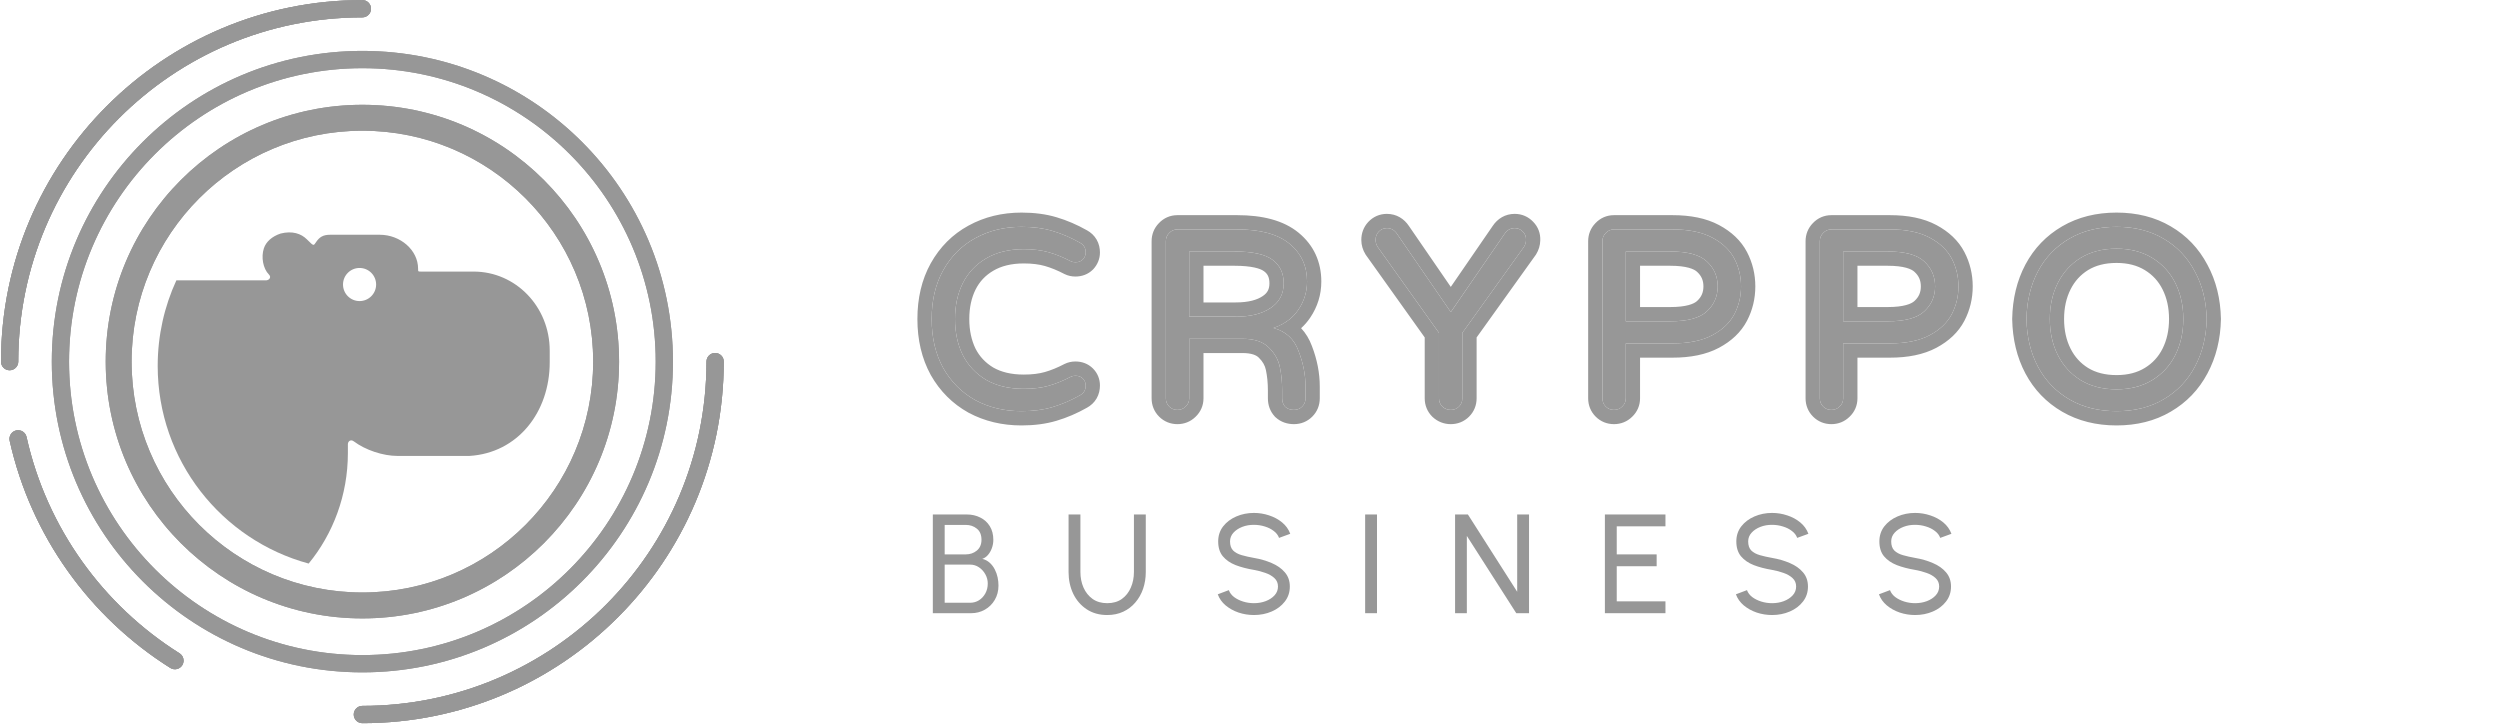
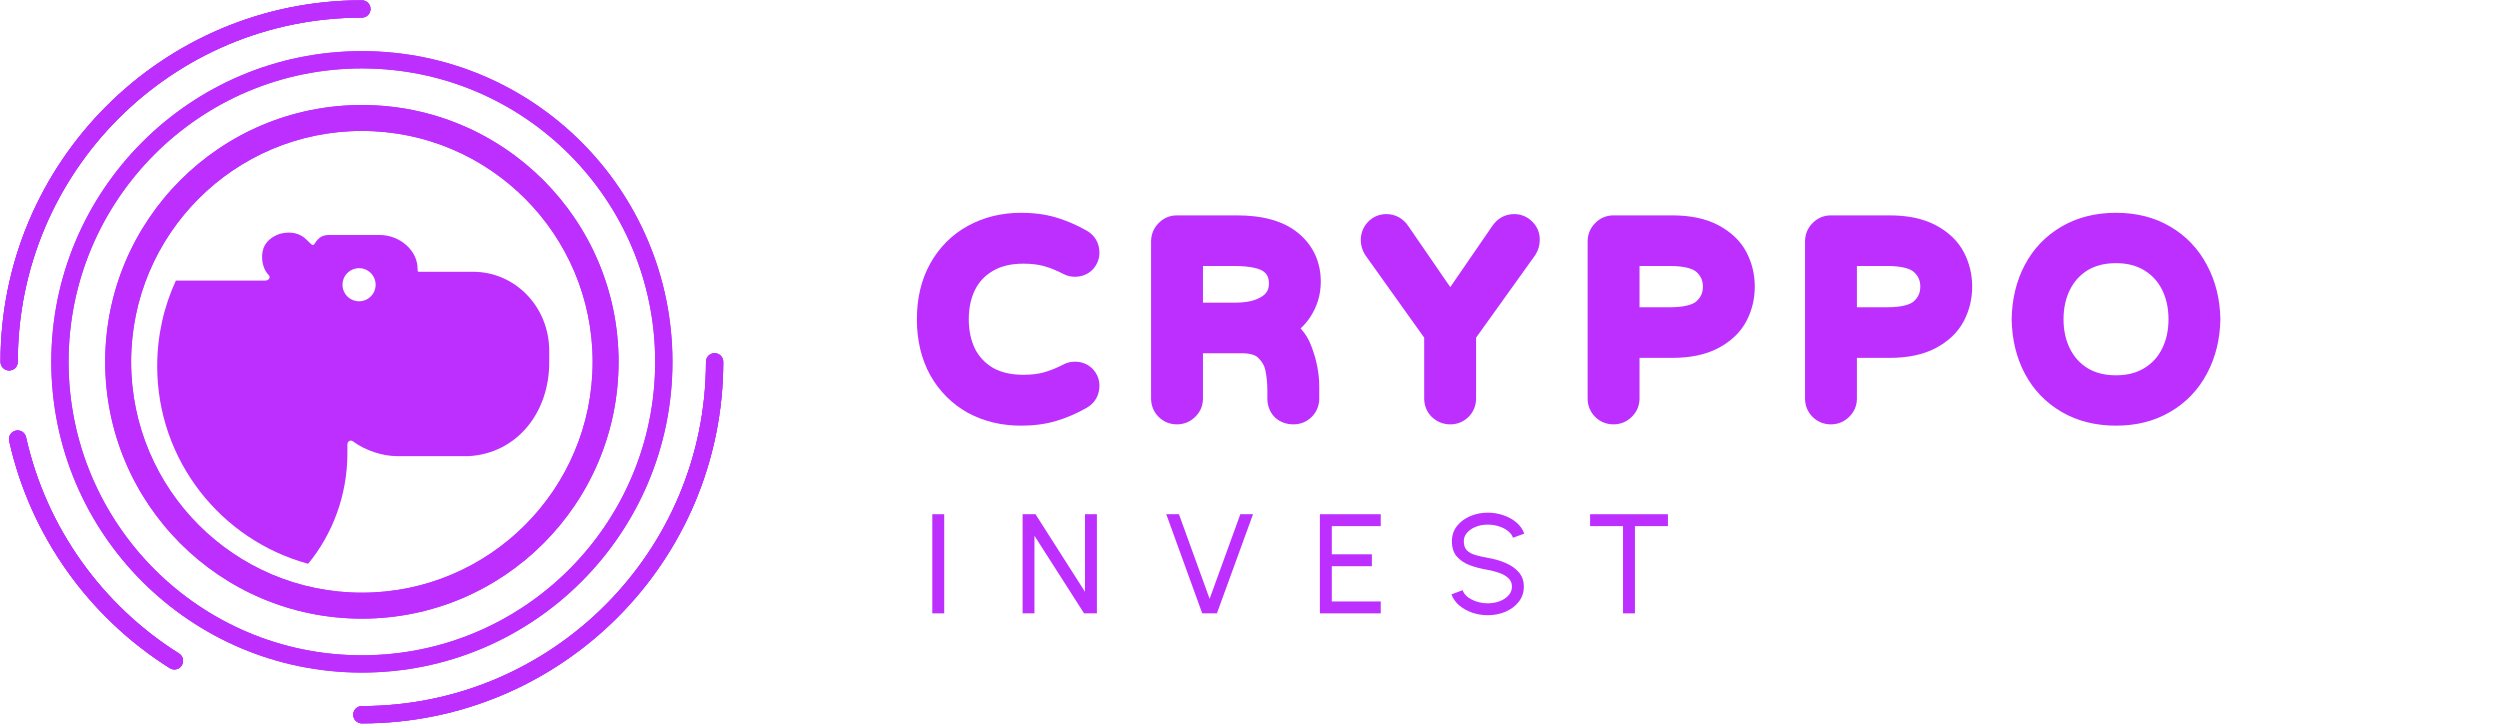
- <svg xmlns="http://www.w3.org/2000/svg" width="2030" height="588" viewBox="0 0 2030 588" fill="none">
-   <path fill-rule="evenodd" clip-rule="evenodd" d="M250.64 457.617C180.003 438.452 128.048 373.858 128.048 297.124C128.048 272.324 133.474 248.793 143.205 227.653H215.972C218.348 227.653 220.723 225.277 218.348 222.9C213.597 218.148 211.9 208.737 214.275 201.609C216.017 196.381 220.723 192.011 227.849 189.635C237.35 187.259 244.476 189.635 249.226 194.387C249.339 194.5 249.45 194.61 249.558 194.719C252.626 197.789 253.804 198.968 254.69 198.779C255.243 198.661 255.681 198.011 256.394 196.955C256.475 196.835 256.559 196.71 256.647 196.58C259.375 192.57 262.269 190.622 267.991 190.622H280.012H308.405C325.032 190.622 339.486 203.053 339.486 218.148V218.149C339.486 219.337 339.486 219.93 339.783 220.227C340.08 220.524 340.674 220.524 341.862 220.524H384.616C418.753 220.524 446.373 249.038 446.373 284.68V294.184C446.373 334.578 420.518 367.844 381.076 370.22H350.649H322.859C310.983 370.22 296.732 365.468 287.23 358.34C284.767 356.491 282.48 358.34 282.48 360.716V367.844C282.48 402.115 270.417 433.49 250.64 457.617ZM305.413 231.032C305.413 238.457 299.393 244.476 291.968 244.476C284.543 244.476 278.524 238.457 278.524 231.032C278.524 223.607 284.543 217.588 291.968 217.588C299.393 217.588 305.413 223.607 305.413 231.032Z" fill="#979797" />
-   <path fill-rule="evenodd" clip-rule="evenodd" d="M294.255 481.099C397.737 481.099 481.642 397.171 481.642 293.62C481.642 190.069 397.737 106.14 294.255 106.14C190.773 106.14 106.868 190.069 106.868 293.62C106.868 397.171 190.773 481.099 294.255 481.099ZM294.255 502.147C409.371 502.147 502.69 408.786 502.69 293.62C502.69 178.453 409.371 85.092 294.255 85.092C179.139 85.092 85.82 178.453 85.82 293.62C85.82 408.786 179.139 502.147 294.255 502.147Z" fill="#979797" />
-   <path fill-rule="evenodd" clip-rule="evenodd" d="M294.25 531.926C425.782 531.926 532.419 425.25 532.419 293.646C532.419 162.041 425.782 55.365 294.25 55.365C162.719 55.365 56.081 162.041 56.081 293.646C56.081 425.25 162.719 531.926 294.25 531.926ZM294.25 545.958C433.537 545.958 546.451 432.994 546.451 293.646C546.451 154.298 433.537 41.333 294.25 41.333C154.964 41.333 42.049 154.298 42.049 293.646C42.049 432.994 154.964 545.958 294.25 545.958Z" fill="#979797" />
-   <path fill-rule="evenodd" clip-rule="evenodd" d="M294.25 14.101C139.938 14.101 14.838 139.252 14.838 293.64C14.838 297.515 11.697 300.656 7.822 300.656C3.947 300.656 0.806 297.515 0.806 293.64C0.806 131.508 132.182 0.069 294.25 0.069C298.125 0.069 301.266 3.211 301.266 7.085C301.266 10.96 298.125 14.101 294.25 14.101ZM580.678 286.624C584.553 286.624 587.695 289.766 587.695 293.64C587.695 455.772 456.318 587.211 294.25 587.211C290.375 587.211 287.234 584.07 287.234 580.195C287.234 576.321 290.375 573.179 294.25 573.179C448.562 573.179 573.662 448.028 573.662 293.64C573.662 289.766 576.804 286.624 580.678 286.624ZM13.174 349.508C16.956 348.664 20.706 351.045 21.55 354.827C38.02 428.628 83.671 491.441 145.775 530.491C149.055 532.554 150.042 536.885 147.98 540.166C145.917 543.446 141.586 544.433 138.306 542.37C73.109 501.375 25.16 435.425 7.855 357.883C7.011 354.102 9.392 350.352 13.174 349.508Z" fill="#979797" />
-   <path fill-rule="evenodd" clip-rule="evenodd" d="M294.255 481.099C397.737 481.099 481.642 397.171 481.642 293.62C481.642 190.069 397.737 106.14 294.255 106.14C190.773 106.14 106.868 190.069 106.868 293.62C106.868 397.171 190.773 481.099 294.255 481.099ZM294.255 502.147C409.371 502.147 502.69 408.786 502.69 293.62C502.69 178.453 409.371 85.092 294.255 85.092C179.139 85.092 85.82 178.453 85.82 293.62C85.82 408.786 179.139 502.147 294.255 502.147Z" fill="#979797" />
-   <path fill-rule="evenodd" clip-rule="evenodd" d="M294.25 531.926C425.782 531.926 532.419 425.25 532.419 293.646C532.419 162.041 425.782 55.365 294.25 55.365C162.719 55.365 56.081 162.041 56.081 293.646C56.081 425.25 162.719 531.926 294.25 531.926ZM294.25 545.958C433.537 545.958 546.451 432.994 546.451 293.646C546.451 154.298 433.537 41.333 294.25 41.333C154.964 41.333 42.049 154.298 42.049 293.646C42.049 432.994 154.964 545.958 294.25 545.958Z" fill="#979797" />
-   <path fill-rule="evenodd" clip-rule="evenodd" d="M294.25 14.101C139.938 14.101 14.838 139.252 14.838 293.64C14.838 297.515 11.697 300.656 7.822 300.656C3.947 300.656 0.806 297.515 0.806 293.64C0.806 131.508 132.182 0.069 294.25 0.069C298.125 0.069 301.266 3.211 301.266 7.085C301.266 10.96 298.125 14.101 294.25 14.101ZM580.678 286.624C584.553 286.624 587.695 289.766 587.695 293.64C587.695 455.772 456.318 587.211 294.25 587.211C290.375 587.211 287.234 584.07 287.234 580.195C287.234 576.321 290.375 573.179 294.25 573.179C448.562 573.179 573.662 448.028 573.662 293.64C573.662 289.766 576.804 286.624 580.678 286.624ZM13.174 349.508C16.956 348.664 20.706 351.045 21.55 354.827C38.02 428.628 83.671 491.441 145.775 530.491C149.055 532.554 150.042 536.885 147.98 540.166C145.917 543.446 141.586 544.433 138.306 542.37C73.109 501.375 25.16 435.425 7.855 357.883C7.011 354.102 9.392 350.352 13.174 349.508Z" fill="#979797" />
-   <path fill-rule="evenodd" clip-rule="evenodd" d="M294.25 14.101C139.938 14.101 14.838 139.252 14.838 293.64C14.838 297.515 11.697 300.656 7.822 300.656C3.947 300.656 0.806 297.515 0.806 293.64C0.806 131.508 132.182 0.069 294.25 0.069C298.125 0.069 301.266 3.211 301.266 7.085C301.266 10.96 298.125 14.101 294.25 14.101ZM580.678 286.624C584.553 286.624 587.695 289.766 587.695 293.64C587.695 455.772 456.318 587.211 294.25 587.211C290.375 587.211 287.234 584.07 287.234 580.195C287.234 576.321 290.375 573.179 294.25 573.179C448.562 573.179 573.662 448.028 573.662 293.64C573.662 289.766 576.804 286.624 580.678 286.624ZM13.174 349.508C16.956 348.664 20.706 351.045 21.55 354.827C38.02 428.628 83.671 491.441 145.775 530.491C149.055 532.554 150.042 536.885 147.98 540.166C145.917 543.446 141.586 544.433 138.306 542.37C73.109 501.375 25.16 435.425 7.855 357.883C7.011 354.102 9.392 350.352 13.174 349.508Z" fill="#979797" />
-   <path d="M829.469 333.873C815.572 333.873 803.065 330.886 791.947 324.91C780.969 318.795 772.284 310.11 765.891 298.854C759.638 287.458 756.511 274.187 756.511 259.039C756.511 243.892 759.638 230.69 765.891 219.434C772.284 208.038 780.969 199.353 791.947 193.377C803.065 187.263 815.572 184.205 829.469 184.205C838.919 184.205 847.326 185.317 854.691 187.541C862.196 189.764 869.63 192.96 876.996 197.129C880.053 198.797 881.582 201.437 881.582 205.05C881.582 207.135 880.817 209.011 879.289 210.679C877.76 212.207 875.745 212.972 873.244 212.972C871.854 212.972 870.603 212.694 869.491 212.138C863.377 208.942 857.401 206.51 851.565 204.842C845.728 203.174 838.988 202.341 831.345 202.341C819.394 202.341 809.179 204.842 800.702 209.845C792.364 214.709 786.041 221.449 781.733 230.065C777.564 238.542 775.48 248.2 775.48 259.039C775.48 269.879 777.564 279.607 781.733 288.223C786.041 296.7 792.364 303.44 800.702 308.442C809.179 313.306 819.394 315.738 831.345 315.738C838.988 315.738 845.728 314.904 851.565 313.237C857.401 311.569 863.377 309.137 869.491 305.941C870.603 305.385 871.854 305.107 873.244 305.107C875.745 305.107 877.76 305.872 879.289 307.4C880.817 308.929 881.582 310.805 881.582 313.028C881.582 316.641 880.053 319.282 876.996 320.949C869.63 325.118 862.196 328.315 854.691 330.538C847.326 332.762 838.919 333.873 829.469 333.873Z" fill="#979797" />
-   <path d="M956.064 332.831C953.424 332.831 951.2 331.928 949.393 330.121C947.587 328.315 946.684 326.091 946.684 323.451V195.879C946.684 193.238 947.587 191.015 949.393 189.208C951.2 187.263 953.424 186.29 956.064 186.29H1004.63C1023.53 186.29 1037.71 190.181 1047.16 197.963C1056.61 205.745 1061.33 215.959 1061.33 228.605C1061.33 236.944 1058.97 244.587 1054.24 251.535C1049.66 258.345 1042.92 263.278 1034.02 266.335C1044.03 268.976 1050.84 275.229 1054.45 285.096C1058.21 294.824 1060.08 304.412 1060.08 313.862V323.451C1060.08 326.091 1059.18 328.315 1057.37 330.121C1055.56 331.928 1053.34 332.831 1050.7 332.831C1047.78 332.831 1045.42 331.997 1043.61 330.33C1041.95 328.523 1041.11 326.23 1041.11 323.451V317.197C1041.11 310.249 1040.49 303.856 1039.24 298.02C1037.99 292.044 1035 286.763 1030.27 282.178C1025.55 277.453 1018.39 275.09 1008.8 275.09H965.653V323.451C965.653 326.091 964.68 328.315 962.734 330.121C960.928 331.928 958.704 332.831 956.064 332.831ZM1003.38 257.163C1015.33 257.163 1024.78 254.801 1031.73 250.076C1038.82 245.351 1042.36 238.681 1042.36 230.065C1042.36 221.727 1039.31 215.334 1033.19 210.887C1027.22 206.44 1016.93 204.217 1002.34 204.217H965.653V257.163H1003.38Z" fill="#979797" />
-   <path d="M1178.05 332.831C1175.41 332.831 1173.11 331.928 1171.17 330.121C1169.36 328.315 1168.46 326.091 1168.46 323.451V270.296L1118.64 200.465C1117.53 198.658 1116.97 196.782 1116.97 194.836C1116.97 192.196 1117.8 189.972 1119.47 188.166C1121.28 186.22 1123.5 185.248 1126.14 185.248C1129.62 185.248 1132.4 186.846 1134.48 190.042L1178.05 253.411L1221.61 190.042C1223.7 186.846 1226.48 185.248 1229.95 185.248C1232.59 185.248 1234.82 186.22 1236.62 188.166C1238.43 189.972 1239.26 192.196 1239.12 194.836C1239.12 196.782 1238.57 198.658 1237.46 200.465L1187.43 270.296V323.451C1187.43 326.091 1186.52 328.315 1184.72 330.121C1182.91 331.928 1180.69 332.831 1178.05 332.831Z" fill="#979797" />
-   <path d="M1310.55 332.831C1307.91 332.831 1305.69 331.928 1303.88 330.121C1302.08 328.315 1301.17 326.091 1301.17 323.451V195.879C1301.17 193.238 1302.08 191.015 1303.88 189.208C1305.69 187.263 1307.91 186.29 1310.55 186.29H1358.08C1371.28 186.29 1382.05 188.513 1390.39 192.96C1398.73 197.407 1404.7 203.105 1408.32 210.053C1411.93 217.002 1413.74 224.506 1413.74 232.566C1413.74 240.626 1411.93 248.13 1408.32 255.079C1404.7 262.027 1398.73 267.725 1390.39 272.172C1382.05 276.619 1371.28 278.842 1358.08 278.842H1320.14V323.451C1320.14 326.091 1319.17 328.315 1317.22 330.121C1315.42 331.928 1313.19 332.831 1310.55 332.831ZM1356.2 260.915C1370.38 260.915 1380.32 258.206 1386.01 252.786C1391.85 247.366 1394.77 240.626 1394.77 232.566C1394.77 224.506 1391.85 217.766 1386.01 212.346C1380.32 206.927 1370.38 204.217 1356.2 204.217H1320.14V260.915H1356.2Z" fill="#979797" />
-   <path d="M1487.09 332.831C1484.45 332.831 1482.22 331.928 1480.42 330.121C1478.61 328.315 1477.71 326.091 1477.71 323.451V195.879C1477.71 193.238 1478.61 191.015 1480.42 189.208C1482.22 187.263 1484.45 186.29 1487.09 186.29H1534.61C1547.81 186.29 1558.58 188.513 1566.92 192.96C1575.26 197.407 1581.24 203.105 1584.85 210.053C1588.46 217.002 1590.27 224.506 1590.27 232.566C1590.27 240.626 1588.46 248.13 1584.85 255.079C1581.24 262.027 1575.26 267.725 1566.92 272.172C1558.58 276.619 1547.81 278.842 1534.61 278.842H1496.67V323.451C1496.67 326.091 1495.7 328.315 1493.76 330.121C1491.95 331.928 1489.73 332.831 1487.09 332.831ZM1532.74 260.915C1546.91 260.915 1556.85 258.206 1562.55 252.786C1568.38 247.366 1571.3 240.626 1571.3 232.566C1571.3 224.506 1568.38 217.766 1562.55 212.346C1556.85 206.927 1546.91 204.217 1532.74 204.217H1496.67V260.915H1532.74Z" fill="#979797" />
-   <path d="M1718.65 333.873C1704.06 333.873 1691.27 330.677 1680.29 324.285C1669.32 317.892 1660.84 309.068 1654.86 297.811C1648.89 286.555 1645.76 273.631 1645.48 259.039C1645.76 244.448 1648.89 231.524 1654.86 220.267C1660.84 209.011 1669.32 200.187 1680.29 193.794C1691.27 187.402 1704.06 184.205 1718.65 184.205C1733.24 184.205 1745.96 187.402 1756.8 193.794C1767.77 200.187 1776.25 209.081 1782.23 220.476C1788.34 231.732 1791.54 244.587 1791.82 259.039C1791.54 273.492 1788.34 286.416 1782.23 297.811C1776.25 309.068 1767.77 317.892 1756.8 324.285C1745.96 330.677 1733.24 333.873 1718.65 333.873ZM1718.65 316.155C1729.77 316.155 1739.42 313.654 1747.62 308.651C1755.82 303.648 1762.08 296.839 1766.38 288.223C1770.69 279.607 1772.85 269.879 1772.85 259.039C1772.85 248.2 1770.69 238.472 1766.38 229.856C1762.08 221.24 1755.82 214.431 1747.62 209.428C1739.42 204.425 1729.77 201.924 1718.65 201.924C1707.39 201.924 1697.67 204.425 1689.47 209.428C1681.41 214.431 1675.22 221.24 1670.91 229.856C1666.61 238.472 1664.45 248.2 1664.45 259.039C1664.45 269.879 1666.61 279.607 1670.91 288.223C1675.22 296.839 1681.41 303.648 1689.47 308.651C1697.67 313.654 1707.39 316.155 1718.65 316.155Z" fill="#979797" />
-   <path fill-rule="evenodd" clip-rule="evenodd" d="M786.386 335.067L786.31 335.025C773.42 327.846 763.225 317.612 755.818 304.57L755.777 304.496L755.736 304.422C748.401 291.056 744.927 275.808 744.927 259.037C744.927 242.269 748.4 227.064 755.765 213.807L755.788 213.765C763.192 200.566 773.414 190.281 786.386 183.215C799.367 176.081 813.817 172.622 829.466 172.622C839.79 172.622 849.349 173.833 858.007 176.443C866.384 178.927 874.594 182.468 882.631 187.011C885.717 188.713 888.502 191.183 890.455 194.555C892.414 197.939 893.16 201.581 893.16 205.048C893.16 210.288 891.127 214.896 887.823 218.501L887.653 218.687L887.475 218.865C883.431 222.908 878.291 224.549 873.241 224.549C870.268 224.549 867.211 223.944 864.31 222.493L864.216 222.446L864.124 222.398C858.613 219.517 853.367 217.399 848.38 215.974C843.805 214.667 838.174 213.918 831.342 213.918C821.018 213.918 812.933 216.069 806.586 219.815L806.535 219.845C800.148 223.571 795.404 228.626 792.106 235.207C788.837 241.867 787.058 249.724 787.058 259.037C787.058 268.315 788.824 276.25 792.106 283.073C795.386 289.484 800.127 294.568 806.56 298.451C812.917 302.072 821.018 304.155 831.342 304.155C838.174 304.155 843.805 303.406 848.38 302.099C853.367 300.674 858.613 298.556 864.124 295.675L864.216 295.627L864.31 295.58C867.211 294.13 870.268 293.524 873.241 293.524C878.291 293.524 883.431 295.165 887.475 299.209L879.286 307.397C877.757 305.869 875.742 305.104 873.241 305.104C871.851 305.104 870.6 305.382 869.489 305.938C863.374 309.134 857.399 311.566 851.562 313.234C845.725 314.902 838.985 315.735 831.342 315.735C819.391 315.735 809.177 313.304 800.7 308.44C792.362 303.437 786.039 296.697 781.731 288.22C777.562 279.604 775.477 269.876 775.477 259.037C775.477 248.197 777.562 238.539 781.731 230.062C786.039 221.446 792.362 214.706 800.7 209.842C809.177 204.839 819.391 202.338 831.342 202.338C838.985 202.338 845.725 203.172 851.562 204.839C857.399 206.507 863.374 208.939 869.489 212.135C870.6 212.691 871.851 212.969 873.241 212.969C875.742 212.969 877.757 212.205 879.286 210.676C880.815 209.008 881.579 207.132 881.579 205.048C881.579 201.435 880.05 198.794 876.993 197.127C869.628 192.958 862.193 189.761 854.689 187.538C847.323 185.314 838.916 184.203 829.466 184.203C815.569 184.203 803.062 187.26 791.945 193.374C780.966 199.35 772.281 208.036 765.888 219.431C759.635 230.687 756.508 243.889 756.508 259.037C756.508 274.184 759.635 287.456 765.888 298.851C772.281 310.107 780.966 318.793 791.945 324.907C803.062 330.883 815.569 333.871 829.466 333.871C838.916 333.871 847.323 332.759 854.689 330.536C862.193 328.312 869.628 325.116 876.993 320.947C880.05 319.279 881.579 316.639 881.579 313.026C881.579 310.802 880.815 308.926 879.286 307.397L887.475 299.209C891.243 302.977 893.16 307.829 893.16 313.026C893.16 316.492 892.414 320.134 890.455 323.518C888.502 326.891 885.717 329.361 882.63 331.063C874.593 335.606 866.384 339.146 858.006 341.631C849.349 344.241 839.79 345.451 829.466 345.451C813.853 345.451 799.431 342.078 786.462 335.108L786.386 335.067ZM1033.19 210.884C1027.21 206.437 1016.93 204.214 1002.34 204.214H965.65V257.161H1003.38C1015.33 257.161 1024.78 254.798 1031.73 250.073C1038.82 245.348 1042.36 238.678 1042.36 230.062C1042.36 221.724 1039.3 215.331 1033.19 210.884ZM1043.61 330.327C1041.94 328.52 1041.11 326.228 1041.11 323.448V317.195C1041.11 310.246 1040.48 303.854 1039.23 298.017C1037.98 292.041 1034.99 286.761 1030.27 282.175C1025.55 277.45 1018.39 275.087 1008.8 275.087H965.65V323.448C965.65 326.089 964.677 328.312 962.732 330.119C960.925 331.925 958.702 332.828 956.061 332.828C953.421 332.828 951.197 331.925 949.391 330.119C947.584 328.312 946.681 326.089 946.681 323.448V195.876C946.681 193.235 947.584 191.012 949.391 189.205C951.197 187.26 953.421 186.287 956.061 186.287H1004.63C1023.53 186.287 1037.7 190.178 1047.15 197.96C1056.6 205.743 1061.33 215.957 1061.33 228.603C1061.33 236.941 1058.97 244.584 1054.24 251.532C1052.29 254.436 1049.94 256.999 1047.2 259.221C1043.52 262.208 1039.12 264.579 1034.02 266.332C1039.17 267.691 1043.47 270.005 1046.93 273.275C1050.19 276.363 1052.7 280.302 1054.45 285.093C1058.2 294.821 1060.08 304.41 1060.08 313.859V323.448C1060.08 326.089 1059.18 328.312 1057.37 330.119C1055.56 331.925 1053.34 332.828 1050.7 332.828C1047.78 332.828 1045.42 331.995 1043.61 330.327ZM1056.5 266.491C1060.26 270.498 1063.21 275.364 1065.29 281.013C1069.48 291.905 1071.66 302.874 1071.66 313.859V323.448C1071.66 329.045 1069.62 334.249 1065.56 338.307C1061.5 342.366 1056.3 344.409 1050.7 344.409C1045.45 344.409 1040.09 342.838 1035.76 338.837L1035.42 338.522L1035.1 338.182C1031.2 333.954 1029.53 328.73 1029.53 323.448V317.195C1029.53 310.932 1028.96 305.365 1027.91 300.444L1027.9 300.39C1027.16 296.854 1025.41 293.594 1022.2 290.485L1022.14 290.425L1022.08 290.364C1020.32 288.605 1016.66 286.668 1008.8 286.668H977.231V323.448C977.231 329.257 974.959 334.491 970.768 338.458C966.732 342.416 961.588 344.409 956.061 344.409C950.464 344.409 945.26 342.366 941.202 338.307C937.144 334.249 935.1 329.045 935.1 323.448V195.876C935.1 190.349 937.093 185.206 941.05 181.17C945.017 176.979 950.252 174.706 956.061 174.706H1004.63C1024.83 174.706 1042.13 178.819 1054.52 189.021C1066.74 199.085 1072.91 212.628 1072.91 228.603C1072.91 239.274 1069.84 249.175 1063.83 258.023C1061.7 261.179 1059.25 263.998 1056.5 266.491ZM977.231 245.58H1003.38C1013.95 245.58 1020.84 243.471 1025.22 240.497L1025.31 240.437C1029.13 237.89 1030.78 234.86 1030.78 230.062C1030.78 224.987 1029.15 222.27 1026.38 220.25L1026.27 220.175C1023.46 218.085 1016.45 215.795 1002.34 215.795H977.231V245.58ZM1163.13 338.459L1162.98 338.307C1158.92 334.249 1156.87 329.045 1156.87 323.448V274.001L1108.98 206.867L1108.77 206.531C1106.64 203.07 1105.39 199.114 1105.39 194.834C1105.39 189.517 1107.16 184.421 1110.96 180.308L1110.98 180.283C1114.97 175.993 1120.26 173.664 1126.14 173.664C1133.9 173.664 1140.11 177.562 1144.09 183.578L1178.04 232.967L1212 183.578C1215.98 177.562 1222.18 173.664 1229.95 173.664C1235.76 173.664 1240.99 175.937 1244.96 180.128C1249 184.251 1250.92 189.534 1250.7 195.14C1250.64 199.303 1249.39 203.153 1247.32 206.531L1247.1 206.877L1199.01 274.013V323.448C1199.01 329.045 1196.96 334.249 1192.9 338.307C1188.85 342.366 1183.64 344.409 1178.04 344.409C1172.46 344.409 1167.36 342.388 1163.29 338.605L1163.13 338.459ZM1187.42 270.293L1237.45 200.462C1238.56 198.655 1239.12 196.779 1239.12 194.834C1239.26 192.193 1238.43 189.97 1236.62 188.163C1234.81 186.218 1232.59 185.245 1229.95 185.245C1226.47 185.245 1223.69 186.843 1221.61 190.039L1178.04 253.408L1134.48 190.039C1132.39 186.843 1129.61 185.245 1126.14 185.245C1123.5 185.245 1121.28 186.218 1119.47 188.163C1117.8 189.97 1116.97 192.193 1116.97 194.834C1116.97 196.779 1117.52 198.655 1118.64 200.462L1168.46 270.293V323.448C1168.46 326.089 1169.36 328.312 1171.17 330.119C1173.11 331.925 1175.4 332.828 1178.04 332.828C1180.68 332.828 1182.91 331.925 1184.71 330.119C1186.52 328.312 1187.42 326.089 1187.42 323.448V270.293ZM1386.01 212.344C1380.31 206.924 1370.38 204.214 1356.2 204.214H1320.14V260.913H1356.2C1370.38 260.913 1380.31 258.203 1386.01 252.783C1391.85 247.363 1394.77 240.623 1394.77 232.563C1394.77 224.503 1391.85 217.763 1386.01 212.344ZM1331.72 249.332H1356.2C1369.57 249.332 1375.66 246.647 1378.03 244.392L1378.13 244.296C1381.57 241.097 1383.18 237.447 1383.18 232.563C1383.18 227.68 1381.58 224.029 1378.13 220.83L1378.03 220.735C1375.66 218.48 1369.57 215.795 1356.2 215.795H1331.72V249.332ZM1310.55 344.409C1304.95 344.409 1299.75 342.366 1295.69 338.307C1291.63 334.249 1289.59 329.045 1289.59 323.448V195.876C1289.59 190.349 1291.58 185.205 1295.54 181.169C1299.51 176.978 1304.74 174.706 1310.55 174.706H1358.08C1372.47 174.706 1385.29 177.114 1395.84 182.739C1405.81 188.056 1413.69 195.288 1418.59 204.708C1423.09 213.356 1425.32 222.699 1425.32 232.563C1425.32 242.427 1423.09 251.771 1418.59 260.419C1413.69 269.839 1405.81 277.071 1395.84 282.387C1385.29 288.013 1372.47 290.42 1358.08 290.42H1331.72V323.448C1331.72 329.257 1329.45 334.491 1325.26 338.458C1321.22 342.416 1316.08 344.409 1310.55 344.409ZM1317.22 330.119C1319.17 328.312 1320.14 326.089 1320.14 323.448V278.84H1358.08C1371.28 278.84 1382.05 276.616 1390.39 272.169C1398.73 267.722 1404.7 262.024 1408.31 255.076C1411.93 248.128 1413.73 240.623 1413.73 232.563C1413.73 224.503 1411.93 216.999 1408.31 210.051C1404.7 203.102 1398.73 197.404 1390.39 192.958C1382.05 188.511 1371.28 186.287 1358.08 186.287H1310.55C1307.91 186.287 1305.69 187.26 1303.88 189.205C1302.07 191.012 1301.17 193.235 1301.17 195.876V323.448C1301.17 326.089 1302.07 328.312 1303.88 330.119C1305.69 331.925 1307.91 332.828 1310.55 332.828C1313.19 332.828 1315.41 331.925 1317.22 330.119ZM1562.54 212.344C1556.84 206.924 1546.91 204.214 1532.73 204.214H1496.67V260.913H1532.73C1546.91 260.913 1556.84 258.203 1562.54 252.783C1568.38 247.363 1571.3 240.623 1571.3 232.563C1571.3 224.503 1568.38 217.763 1562.54 212.344ZM1508.25 249.332H1532.73C1546.1 249.332 1552.19 246.647 1554.56 244.392L1554.66 244.296C1558.11 241.097 1559.72 237.447 1559.72 232.563C1559.72 227.68 1558.11 224.029 1554.66 220.83L1554.56 220.735C1552.19 218.48 1546.1 215.795 1532.73 215.795H1508.25V249.332ZM1487.08 344.409C1481.49 344.409 1476.28 342.366 1472.22 338.307C1468.17 334.249 1466.12 329.045 1466.12 323.448V195.876C1466.12 190.349 1468.12 185.205 1472.07 181.169C1476.04 176.978 1481.27 174.706 1487.08 174.706H1534.61C1549 174.706 1561.82 177.114 1572.37 182.739C1582.34 188.056 1590.22 195.288 1595.12 204.708C1599.62 213.356 1601.85 222.699 1601.85 232.563C1601.85 242.427 1599.62 251.771 1595.12 260.419C1590.22 269.839 1582.34 277.071 1572.37 282.387C1561.82 288.013 1549 290.42 1534.61 290.42H1508.25V323.448C1508.25 329.258 1505.98 334.493 1501.79 338.461C1497.75 342.417 1492.61 344.409 1487.08 344.409ZM1496.67 323.448C1496.67 326.089 1495.7 328.312 1493.75 330.119C1491.95 331.925 1489.72 332.828 1487.08 332.828C1484.44 332.828 1482.22 331.925 1480.41 330.119C1478.61 328.312 1477.7 326.089 1477.7 323.448V195.876C1477.7 193.235 1478.61 191.012 1480.41 189.205C1482.22 187.26 1484.44 186.287 1487.08 186.287H1534.61C1547.81 186.287 1558.58 188.511 1566.92 192.958C1575.26 197.404 1581.23 203.102 1584.85 210.051C1588.46 216.999 1590.27 224.503 1590.27 232.563C1590.27 240.623 1588.46 248.128 1584.85 255.076C1581.23 262.024 1575.26 267.722 1566.92 272.169C1558.58 276.616 1547.81 278.84 1534.61 278.84H1496.67V323.448ZM1633.9 259.037L1633.9 258.816C1634.21 242.671 1637.69 227.916 1644.63 214.835C1651.62 201.678 1661.61 191.266 1674.46 183.784C1687.46 176.216 1702.32 172.622 1718.65 172.622C1734.96 172.622 1749.76 176.209 1762.65 183.798C1775.5 191.286 1785.47 201.766 1792.44 215.02C1799.52 228.087 1803.08 242.778 1803.39 258.814L1803.4 259.037L1803.39 259.259C1803.08 275.318 1799.51 290.07 1792.44 303.259C1785.46 316.397 1775.48 326.798 1762.65 334.275C1749.76 341.864 1734.96 345.451 1718.65 345.451C1702.32 345.451 1687.46 341.857 1674.46 334.29C1661.61 326.808 1651.62 316.395 1644.63 303.239C1637.69 290.157 1634.21 275.402 1633.9 259.257L1633.9 259.037ZM1756.79 324.282C1767.77 317.889 1776.25 309.065 1782.22 297.809C1788.34 286.413 1791.54 273.489 1791.81 259.037C1791.54 244.584 1788.34 231.73 1782.22 220.473C1776.25 209.078 1767.77 200.184 1756.79 193.791C1745.95 187.399 1733.24 184.203 1718.65 184.203C1704.06 184.203 1691.27 187.399 1680.29 193.791C1669.31 200.184 1660.84 209.008 1654.86 220.265C1648.88 231.521 1645.76 244.445 1645.48 259.037C1645.76 273.628 1648.88 286.552 1654.86 297.809C1660.84 309.065 1669.31 317.889 1680.29 324.282C1691.27 330.674 1704.06 333.871 1718.65 333.871C1733.24 333.871 1745.95 330.674 1756.79 324.282ZM1718.65 304.572C1727.98 304.572 1735.48 302.492 1741.59 298.762C1747.93 294.895 1752.68 289.719 1756.02 283.041C1759.43 276.224 1761.26 268.305 1761.26 259.037C1761.26 249.768 1759.43 241.849 1756.02 235.032C1752.68 228.354 1747.93 223.178 1741.59 219.311C1735.48 215.582 1727.98 213.502 1718.65 213.502C1709.17 213.502 1701.61 215.587 1695.53 219.29C1689.34 223.142 1684.63 228.317 1681.27 235.032C1677.86 241.849 1676.03 249.768 1676.03 259.037C1676.03 268.305 1677.86 276.224 1681.27 283.041C1684.63 289.756 1689.34 294.931 1695.53 298.783C1701.61 302.486 1709.17 304.572 1718.65 304.572ZM1747.62 308.648C1739.42 313.651 1729.76 316.152 1718.65 316.152C1707.39 316.152 1697.66 313.651 1689.46 308.648C1681.4 303.645 1675.22 296.836 1670.91 288.22C1666.6 279.604 1664.45 269.876 1664.45 259.037C1664.45 248.197 1666.6 238.469 1670.91 229.853C1675.22 221.237 1681.4 214.428 1689.46 209.425C1697.66 204.422 1707.39 201.921 1718.65 201.921C1729.76 201.921 1739.42 204.422 1747.62 209.425C1755.82 214.428 1762.07 221.237 1766.38 229.853C1770.69 238.469 1772.84 248.197 1772.84 259.037C1772.84 269.876 1770.69 279.604 1766.38 288.22C1762.07 296.836 1755.82 303.645 1747.62 308.648Z" fill="#979797" />
-   <path d="M757.459 497.912V417.755H785.113C789.083 417.755 792.69 418.575 795.935 420.217C799.217 421.82 801.813 424.167 803.721 427.259C805.63 430.351 806.584 434.053 806.584 438.367C806.584 440.695 806.183 442.947 805.382 445.123C804.618 447.26 803.55 449.111 802.175 450.676C800.84 452.203 799.313 453.234 797.595 453.768C800 454.379 802.042 455.467 803.721 457.032C805.401 458.559 806.756 460.353 807.786 462.414C808.855 464.475 809.619 466.632 810.077 468.884C810.535 471.136 810.764 473.311 810.764 475.411C810.764 479.838 809.752 483.751 807.729 487.148C805.744 490.507 803.072 493.141 799.714 495.049C796.355 496.958 792.652 497.912 788.606 497.912H757.459ZM767.078 489.438H787.747C790.381 489.438 792.767 488.77 794.904 487.434C797.08 486.06 798.817 484.19 800.114 481.823C801.412 479.457 802.061 476.785 802.061 473.807C802.061 471.174 801.412 468.693 800.114 466.364C798.817 463.998 797.08 462.089 794.904 460.639C792.767 459.188 790.381 458.463 787.747 458.463H767.078V489.438ZM767.078 450.161H784.197C787.709 450.161 790.705 449.131 793.186 447.069C795.706 444.97 796.965 442.05 796.965 438.309C796.965 434.263 795.706 431.248 793.186 429.263C790.705 427.24 787.709 426.228 784.197 426.228H767.078V450.161Z" fill="#979797" />
-   <path d="M899.051 499.401C892.639 499.401 887.066 497.836 882.333 494.706C877.638 491.576 874.012 487.377 871.454 482.109C868.935 476.804 867.675 470.926 867.675 464.475V417.755H877.294V464.475C877.294 469.055 878.134 473.273 879.813 477.128C881.531 480.983 883.993 484.056 887.199 486.346C890.444 488.637 894.394 489.782 899.051 489.782C903.784 489.782 907.754 488.637 910.96 486.346C914.166 484.018 916.59 480.945 918.232 477.128C919.911 473.273 920.751 469.055 920.751 464.475V417.755H930.37V464.475C930.37 469.323 929.644 473.865 928.194 478.102C926.744 482.3 924.644 486.003 921.896 489.209C919.186 492.415 915.903 494.916 912.048 496.71C908.193 498.504 903.861 499.401 899.051 499.401Z" fill="#979797" />
-   <path d="M1018.2 499.401C1013.88 499.401 1009.72 498.733 1005.71 497.397C1001.71 496.022 998.194 494.076 995.179 491.557C992.202 489.037 990.083 486.041 988.824 482.568L997.813 479.189C998.576 481.327 999.988 483.197 1002.05 484.8C1004.15 486.365 1006.61 487.587 1009.44 488.465C1012.26 489.343 1015.18 489.782 1018.2 489.782C1021.63 489.782 1024.82 489.228 1027.76 488.121C1030.73 486.976 1033.14 485.392 1034.97 483.369C1036.8 481.346 1037.72 478.98 1037.72 476.269C1037.72 473.483 1036.77 471.212 1034.86 469.456C1032.95 467.662 1030.51 466.25 1027.53 465.219C1024.55 464.15 1021.44 463.33 1018.2 462.757C1012.66 461.841 1007.7 460.543 1003.31 458.864C998.958 457.146 995.503 454.761 992.946 451.707C990.427 448.653 989.167 444.626 989.167 439.626C989.167 434.969 990.503 430.904 993.175 427.431C995.885 423.957 999.454 421.266 1003.88 419.358C1008.31 417.449 1013.08 416.495 1018.2 416.495C1022.43 416.495 1026.54 417.163 1030.51 418.499C1034.51 419.797 1038.04 421.705 1041.1 424.225C1044.15 426.744 1046.35 429.816 1047.68 433.443L1038.58 436.763C1037.81 434.588 1036.38 432.717 1034.28 431.152C1032.22 429.549 1029.78 428.328 1026.96 427.488C1024.17 426.61 1021.25 426.171 1018.2 426.171C1014.8 426.133 1011.63 426.687 1008.69 427.832C1005.75 428.977 1003.37 430.561 1001.53 432.584C999.702 434.607 998.786 436.954 998.786 439.626C998.786 442.832 999.626 445.294 1001.31 447.012C1003.02 448.692 1005.35 449.951 1008.29 450.791C1011.23 451.631 1014.53 452.375 1018.2 453.024C1023.39 453.902 1028.2 455.295 1032.62 457.204C1037.05 459.074 1040.6 461.574 1043.27 464.704C1045.98 467.834 1047.34 471.689 1047.34 476.269C1047.34 480.926 1045.98 484.991 1043.27 488.465C1040.6 491.938 1037.05 494.629 1032.62 496.538C1028.2 498.446 1023.39 499.401 1018.2 499.401Z" fill="#979797" />
-   <path d="M1108.5 497.912V417.755H1118.12V497.912H1108.5Z" fill="#979797" />
-   <path d="M1181.52 497.912V417.755H1191.94L1231.96 480.506V417.755H1241.58V497.912H1231.21L1191.08 435.16V497.912H1181.52Z" fill="#979797" />
-   <path d="M1303.17 497.912V417.755H1352.35V427.374H1312.79V450.161H1345.2V459.78H1312.79V488.293H1352.35V497.912H1303.17Z" fill="#979797" />
-   <path d="M1438.93 499.401C1434.62 499.401 1430.46 498.733 1426.45 497.397C1422.44 496.022 1418.93 494.076 1415.91 491.557C1412.94 489.037 1410.82 486.041 1409.56 482.568L1418.55 479.189C1419.31 481.327 1420.72 483.197 1422.79 484.8C1424.88 486.365 1427.35 487.587 1430.17 488.465C1433 489.343 1435.92 489.782 1438.93 489.782C1442.37 489.782 1445.55 489.228 1448.49 488.121C1451.47 486.976 1453.87 485.392 1455.71 483.369C1457.54 481.346 1458.46 478.98 1458.46 476.269C1458.46 473.483 1457.5 471.212 1455.59 469.456C1453.68 467.662 1451.24 466.25 1448.26 465.219C1445.29 464.15 1442.18 463.33 1438.93 462.757C1433.4 461.841 1428.43 460.543 1424.04 458.864C1419.69 457.146 1416.24 454.761 1413.68 451.707C1411.16 448.653 1409.9 444.626 1409.9 439.626C1409.9 434.969 1411.24 430.904 1413.91 427.431C1416.62 423.957 1420.19 421.266 1424.62 419.358C1429.05 417.449 1433.82 416.495 1438.93 416.495C1443.17 416.495 1447.27 417.163 1451.24 418.499C1455.25 419.797 1458.78 421.705 1461.83 424.225C1464.89 426.744 1467.08 429.816 1468.42 433.443L1459.31 436.763C1458.55 434.588 1457.12 432.717 1455.02 431.152C1452.96 429.549 1450.52 428.328 1447.69 427.488C1444.9 426.61 1441.98 426.171 1438.93 426.171C1435.53 426.133 1432.37 426.687 1429.43 427.832C1426.49 428.977 1424.1 430.561 1422.27 432.584C1420.44 434.607 1419.52 436.954 1419.52 439.626C1419.52 442.832 1420.36 445.294 1422.04 447.012C1423.76 448.692 1426.09 449.951 1429.03 450.791C1431.97 451.631 1435.27 452.375 1438.93 453.024C1444.12 453.902 1448.93 455.295 1453.36 457.204C1457.79 459.074 1461.34 461.574 1464.01 464.704C1466.72 467.834 1468.07 471.689 1468.07 476.269C1468.07 480.926 1466.72 484.991 1464.01 488.465C1461.34 491.938 1457.79 494.629 1453.36 496.538C1448.93 498.446 1444.12 499.401 1438.93 499.401Z" fill="#979797" />
-   <path d="M1555.07 499.401C1550.76 499.401 1546.6 498.733 1542.59 497.397C1538.58 496.022 1535.07 494.076 1532.06 491.557C1529.08 489.037 1526.96 486.041 1525.7 482.568L1534.69 479.189C1535.45 481.327 1536.87 483.197 1538.93 484.8C1541.03 486.365 1543.49 487.587 1546.31 488.465C1549.14 489.343 1552.06 489.782 1555.07 489.782C1558.51 489.782 1561.7 489.228 1564.64 488.121C1567.61 486.976 1570.02 485.392 1571.85 483.369C1573.68 481.346 1574.6 478.98 1574.6 476.269C1574.6 473.483 1573.64 471.212 1571.74 469.456C1569.83 467.662 1567.38 466.25 1564.41 465.219C1561.43 464.15 1558.32 463.33 1555.07 462.757C1549.54 461.841 1544.58 460.543 1540.19 458.864C1535.84 457.146 1532.38 454.761 1529.82 451.707C1527.31 448.653 1526.05 444.626 1526.05 439.626C1526.05 434.969 1527.38 430.904 1530.05 427.431C1532.76 423.957 1536.33 421.266 1540.76 419.358C1545.19 417.449 1549.96 416.495 1555.07 416.495C1559.31 416.495 1563.41 417.163 1567.38 418.499C1571.39 419.797 1574.92 421.705 1577.98 424.225C1581.03 426.744 1583.22 429.816 1584.56 433.443L1575.46 436.763C1574.69 434.588 1573.26 432.717 1571.16 431.152C1569.1 429.549 1566.66 428.328 1563.83 427.488C1561.05 426.61 1558.13 426.171 1555.07 426.171C1551.68 426.133 1548.51 426.687 1545.57 427.832C1542.63 428.977 1540.24 430.561 1538.41 432.584C1536.58 434.607 1535.66 436.954 1535.66 439.626C1535.66 442.832 1536.5 445.294 1538.18 447.012C1539.9 448.692 1542.23 449.951 1545.17 450.791C1548.11 451.631 1551.41 452.375 1555.07 453.024C1560.27 453.902 1565.07 455.295 1569.5 457.204C1573.93 459.074 1577.48 461.574 1580.15 464.704C1582.86 467.834 1584.22 471.689 1584.22 476.269C1584.22 480.926 1582.86 484.991 1580.15 488.465C1577.48 491.938 1573.93 494.629 1569.5 496.538C1565.07 498.446 1560.27 499.401 1555.07 499.401Z" fill="#979797" />
+ <svg xmlns="http://www.w3.org/2000/svg" width="1534" height="444" viewBox="0 0 1534 444" fill="none">
+   <path fill-rule="evenodd" clip-rule="evenodd" d="M189.094 345.933C135.718 331.451 96.459 282.641 96.459 224.657C96.459 205.917 100.56 188.135 107.913 172.161H162.899C164.694 172.161 166.488 170.365 164.694 168.57C161.104 164.979 159.821 157.867 161.616 152.481C162.932 148.531 166.488 145.228 171.873 143.433C179.052 141.637 184.437 143.433 188.027 147.024C188.112 147.109 188.195 147.193 188.277 147.275C190.595 149.595 191.486 150.486 192.155 150.343C192.573 150.253 192.905 149.762 193.443 148.964C193.504 148.874 193.568 148.78 193.634 148.681C195.696 145.651 197.882 144.179 202.206 144.179H211.29H232.745C245.309 144.179 256.231 153.572 256.231 164.979V164.979C256.231 165.877 256.231 166.326 256.456 166.55C256.68 166.774 257.129 166.774 258.026 166.774H290.333C316.128 166.774 337 188.321 337 215.253V222.435C337 252.959 317.462 278.096 287.658 279.891H264.666H243.667C234.693 279.891 223.924 276.3 216.744 270.914C214.883 269.517 213.155 270.914 213.155 272.709V278.096C213.155 303.993 204.039 327.701 189.094 345.933ZM230.484 174.715C230.484 180.325 225.935 184.874 220.325 184.874C214.714 184.874 210.166 180.325 210.166 174.715C210.166 169.104 214.714 164.556 220.325 164.556C225.935 164.556 230.484 169.104 230.484 174.715Z" fill="#BC2FFF" />
+   <path fill-rule="evenodd" clip-rule="evenodd" d="M222.052 363.68C300.247 363.68 363.65 300.26 363.65 222.012C363.65 143.764 300.247 80.344 222.052 80.344C143.856 80.344 80.454 143.764 80.454 222.012C80.454 300.26 143.856 363.68 222.052 363.68ZM222.052 379.585C309.038 379.585 379.555 309.037 379.555 222.012C379.555 134.987 309.038 64.439 222.052 64.439C135.065 64.439 64.549 134.987 64.549 222.012C64.549 309.037 135.065 379.585 222.052 379.585Z" fill="#BC2FFF" />
+   <path fill-rule="evenodd" clip-rule="evenodd" d="M222.049 402.085C321.439 402.085 402.02 321.476 402.02 222.03C402.02 122.583 321.439 41.974 222.049 41.974C122.658 41.974 42.078 122.583 42.078 222.03C42.078 321.476 122.658 402.085 222.049 402.085ZM222.049 412.688C327.3 412.688 412.623 327.327 412.623 222.03C412.623 116.732 327.3 31.371 222.049 31.371C116.798 31.371 31.475 116.732 31.475 222.03C31.475 327.327 116.798 412.688 222.049 412.688Z" fill="#BC2FFF" />
+   <path fill-rule="evenodd" clip-rule="evenodd" d="M222.048 10.795C105.443 10.795 10.912 105.364 10.912 222.027C10.912 224.955 8.538 227.328 5.61 227.328C2.682 227.328 0.309 224.955 0.309 222.027C0.309 99.513 99.582 0.191 222.048 0.191C224.976 0.191 227.35 2.565 227.35 5.493C227.35 8.421 224.976 10.795 222.048 10.795ZM438.486 216.725C441.414 216.725 443.788 219.099 443.788 222.027C443.788 344.541 344.514 443.862 222.048 443.862C219.12 443.862 216.746 441.488 216.746 438.56C216.746 435.632 219.12 433.259 222.048 433.259C338.653 433.259 433.184 338.689 433.184 222.027C433.184 219.099 435.558 216.725 438.486 216.725ZM9.655 264.242C12.512 263.605 15.346 265.404 15.984 268.262C28.429 324.029 62.925 371.493 109.854 401.002C112.333 402.56 113.079 405.833 111.52 408.312C109.961 410.791 106.688 411.536 104.21 409.978C54.944 379 18.712 329.165 5.635 270.571C4.997 267.714 6.797 264.88 9.655 264.242Z" fill="#BC2FFF" />
+   <path fill-rule="evenodd" clip-rule="evenodd" d="M222.052 363.68C300.247 363.68 363.65 300.26 363.65 222.012C363.65 143.764 300.247 80.344 222.052 80.344C143.856 80.344 80.454 143.764 80.454 222.012C80.454 300.26 143.856 363.68 222.052 363.68ZM222.052 379.585C309.038 379.585 379.555 309.037 379.555 222.012C379.555 134.987 309.038 64.439 222.052 64.439C135.065 64.439 64.549 134.987 64.549 222.012C64.549 309.037 135.065 379.585 222.052 379.585Z" fill="#BC2FFF" />
+   <path fill-rule="evenodd" clip-rule="evenodd" d="M222.049 402.085C321.439 402.085 402.02 321.476 402.02 222.03C402.02 122.583 321.439 41.974 222.049 41.974C122.658 41.974 42.078 122.583 42.078 222.03C42.078 321.476 122.658 402.085 222.049 402.085ZM222.049 412.688C327.3 412.688 412.623 327.327 412.623 222.03C412.623 116.732 327.3 31.371 222.049 31.371C116.798 31.371 31.475 116.732 31.475 222.03C31.475 327.327 116.798 412.688 222.049 412.688Z" fill="#BC2FFF" />
+   <path fill-rule="evenodd" clip-rule="evenodd" d="M222.048 10.795C105.443 10.795 10.912 105.364 10.912 222.027C10.912 224.955 8.538 227.328 5.61 227.328C2.682 227.328 0.309 224.955 0.309 222.027C0.309 99.513 99.582 0.191 222.048 0.191C224.976 0.191 227.35 2.565 227.35 5.493C227.35 8.421 224.976 10.795 222.048 10.795ZM438.486 216.725C441.414 216.725 443.788 219.099 443.788 222.027C443.788 344.541 344.514 443.862 222.048 443.862C219.12 443.862 216.746 441.488 216.746 438.56C216.746 435.632 219.12 433.259 222.048 433.259C338.653 433.259 433.184 338.689 433.184 222.027C433.184 219.099 435.558 216.725 438.486 216.725ZM9.655 264.242C12.512 263.605 15.346 265.404 15.984 268.262C28.429 324.029 62.925 371.493 109.854 401.002C112.333 402.56 113.079 405.833 111.52 408.312C109.961 410.791 106.688 411.536 104.21 409.978C54.944 379 18.712 329.165 5.635 270.571C4.997 267.714 6.797 264.88 9.655 264.242Z" fill="#BC2FFF" />
+   <path fill-rule="evenodd" clip-rule="evenodd" d="M222.048 10.795C105.443 10.795 10.912 105.364 10.912 222.027C10.912 224.955 8.538 227.328 5.61 227.328C2.682 227.328 0.309 224.955 0.309 222.027C0.309 99.513 99.582 0.191 222.048 0.191C224.976 0.191 227.35 2.565 227.35 5.493C227.35 8.421 224.976 10.795 222.048 10.795ZM438.486 216.725C441.414 216.725 443.788 219.099 443.788 222.027C443.788 344.541 344.514 443.862 222.048 443.862C219.12 443.862 216.746 441.488 216.746 438.56C216.746 435.632 219.12 433.259 222.048 433.259C338.653 433.259 433.184 338.689 433.184 222.027C433.184 219.099 435.558 216.725 438.486 216.725ZM9.655 264.242C12.512 263.605 15.346 265.404 15.984 268.262C28.429 324.029 62.925 371.493 109.854 401.002C112.333 402.56 113.079 405.833 111.52 408.312C109.961 410.791 106.688 411.536 104.21 409.978C54.944 379 18.712 329.165 5.635 270.571C4.997 267.714 6.797 264.88 9.655 264.242Z" fill="#BC2FFF" />
+   <path fill-rule="evenodd" clip-rule="evenodd" d="M804.68 212.485C803.106 208.216 800.878 204.539 798.042 201.512C800.117 199.628 801.971 197.498 803.579 195.113C808.121 188.427 810.438 180.945 810.438 172.882C810.438 160.811 805.774 150.577 796.54 142.972C787.178 135.263 774.105 132.155 758.843 132.155H722.142C717.753 132.155 713.797 133.872 710.799 137.039C707.809 140.089 706.303 143.976 706.303 148.152V244.551C706.303 248.78 707.848 252.713 710.914 255.779C713.981 258.846 717.913 260.39 722.142 260.39C726.319 260.39 730.206 258.884 733.256 255.893C736.422 252.896 738.139 248.941 738.139 244.551V216.758H761.994C767.934 216.758 770.701 218.222 772.03 219.551L772.076 219.597L772.123 219.642C774.544 221.992 775.867 224.455 776.426 227.127L776.434 227.168C777.231 230.887 777.658 235.094 777.658 239.826V244.551C777.658 248.542 778.919 252.489 781.869 255.685L782.106 255.942L782.363 256.179C785.639 259.203 789.686 260.39 793.654 260.39C797.884 260.39 801.816 258.846 804.883 255.779C807.949 252.713 809.493 248.78 809.493 244.551V237.305C809.493 229.004 807.846 220.715 804.68 212.485ZM757.898 185.71H738.139V163.203H757.111C767.779 163.203 773.075 164.934 775.198 166.513L775.276 166.57C777.375 168.097 778.603 170.149 778.603 173.984C778.603 177.61 777.354 179.899 774.466 181.824L774.4 181.869C771.094 184.117 765.885 185.71 757.898 185.71ZM878.497 255.779L878.611 255.894L878.73 256.004C881.809 258.863 885.665 260.39 889.883 260.39C894.112 260.39 898.044 258.846 901.111 255.779C904.177 252.713 905.722 248.78 905.722 244.551V207.196L942.066 156.464L942.227 156.203C943.798 153.651 944.739 150.742 944.784 147.596C944.949 143.359 943.501 139.368 940.447 136.252C937.45 133.085 933.494 131.368 929.104 131.368C923.236 131.368 918.546 134.313 915.541 138.859L889.883 176.18L864.225 138.859C861.219 134.313 856.529 131.368 850.661 131.368C846.218 131.368 842.219 133.127 839.208 136.369L839.191 136.388C836.322 139.496 834.98 143.347 834.98 147.364C834.98 150.599 835.929 153.588 837.538 156.203L837.694 156.457L873.886 207.186V244.551C873.886 248.78 875.43 252.713 878.497 255.779ZM1024.51 188.546H1006.01V163.203H1024.51C1034.6 163.203 1039.21 165.233 1041 166.936L1041.08 167.008C1043.68 169.425 1044.9 172.184 1044.9 175.874C1044.9 179.565 1043.68 182.323 1041.08 184.74L1041 184.813C1039.21 186.517 1034.6 188.546 1024.51 188.546ZM978.782 255.779C981.849 258.846 985.781 260.39 990.011 260.39C994.187 260.39 998.074 258.884 1001.12 255.893C1004.29 252.896 1006.01 248.941 1006.01 244.551V219.594H1025.92C1036.8 219.594 1046.49 217.775 1054.46 213.524C1061.99 209.506 1067.95 204.042 1071.65 196.923C1075.05 190.389 1076.73 183.328 1076.73 175.874C1076.73 168.421 1075.05 161.36 1071.65 154.826C1067.95 147.707 1061.99 142.243 1054.46 138.225C1046.49 133.974 1036.8 132.155 1025.92 132.155H990.011C985.621 132.155 981.666 133.872 978.668 137.038C975.677 140.088 974.171 143.975 974.171 148.152V244.551C974.171 248.78 975.716 252.713 978.782 255.779ZM1157.9 188.546H1139.4V163.203H1157.9C1168 163.203 1172.6 165.233 1174.39 166.936L1174.47 167.008C1177.08 169.425 1178.29 172.184 1178.29 175.874C1178.29 179.565 1177.07 182.323 1174.47 184.74L1174.4 184.813C1172.6 186.517 1168 188.546 1157.9 188.546ZM1112.18 255.779C1115.24 258.846 1119.18 260.39 1123.41 260.39C1127.58 260.39 1131.47 258.885 1134.52 255.895C1137.69 252.897 1139.4 248.941 1139.4 244.551V219.594H1159.32C1170.19 219.594 1179.88 217.775 1187.85 213.524C1195.39 209.506 1201.34 204.042 1205.04 196.923C1208.44 190.389 1210.13 183.328 1210.13 175.874C1210.13 168.421 1208.44 161.36 1205.04 154.826C1201.34 147.707 1195.39 142.243 1187.85 138.225C1179.88 133.974 1170.19 132.155 1159.32 132.155H1123.41C1119.02 132.155 1115.06 133.872 1112.06 137.038C1109.07 140.088 1107.57 143.975 1107.57 148.152V244.551C1107.57 248.78 1109.11 252.713 1112.18 255.779ZM1234.35 195.712L1234.35 195.879L1234.35 196.046C1234.58 208.245 1237.21 219.395 1242.46 229.28C1247.73 239.221 1255.29 247.09 1265 252.743C1274.82 258.462 1286.05 261.178 1298.39 261.178C1310.71 261.178 1321.9 258.467 1331.63 252.733C1341.33 247.083 1348.88 239.223 1354.15 229.295C1359.49 219.329 1362.19 208.182 1362.42 196.047L1362.43 195.879L1362.42 195.711C1362.19 183.593 1359.5 172.492 1354.15 162.618C1348.88 152.602 1341.34 144.683 1331.63 139.025C1321.9 133.291 1310.71 130.58 1298.39 130.58C1286.05 130.58 1274.82 133.296 1265 139.014C1255.29 144.668 1247.73 152.536 1242.46 162.478C1237.21 172.363 1234.58 183.513 1234.35 195.712ZM1315.72 225.897C1311.1 228.715 1305.44 230.287 1298.39 230.287C1291.22 230.287 1285.51 228.711 1280.92 225.913C1276.24 223.003 1272.68 219.092 1270.14 214.017C1267.57 208.867 1266.18 202.883 1266.18 195.879C1266.18 188.875 1267.57 182.891 1270.14 177.74C1272.68 172.666 1276.24 168.755 1280.92 165.844C1285.51 163.046 1291.22 161.471 1298.39 161.471C1305.44 161.471 1311.1 163.042 1315.72 165.86C1320.51 168.783 1324.11 172.694 1326.63 177.74C1329.21 182.891 1330.59 188.875 1330.59 195.879C1330.59 202.883 1329.21 208.867 1326.63 214.017C1324.11 219.064 1320.51 222.975 1315.72 225.897Z" fill="#BC2FFF" />
+   <path fill-rule="evenodd" clip-rule="evenodd" d="M593.871 253.299L593.928 253.331L593.986 253.362C603.786 258.629 614.684 261.178 626.482 261.178C634.283 261.178 641.506 260.263 648.048 258.291C654.378 256.413 660.582 253.738 666.655 250.305C668.988 249.019 671.092 247.153 672.567 244.604C674.048 242.047 674.611 239.295 674.611 236.675C674.611 234.447 674.145 232.303 673.222 230.345C672.578 228.979 671.711 227.704 670.625 226.553L669.948 225.879C666.951 223.082 663.225 221.939 659.56 221.939C657.313 221.939 655.003 222.397 652.811 223.493L652.741 223.528L652.671 223.565C648.506 225.741 644.543 227.342 640.774 228.419C637.317 229.406 633.062 229.972 627.899 229.972C620.098 229.972 613.977 228.398 609.173 225.662C604.312 222.728 600.729 218.886 598.251 214.042C595.771 208.886 594.436 202.89 594.436 195.879C594.436 188.841 595.781 182.905 598.251 177.872C600.743 172.899 604.328 169.079 609.154 166.264L609.192 166.242C613.989 163.411 620.098 161.786 627.899 161.786C633.062 161.786 637.317 162.351 640.774 163.339C644.543 164.416 648.506 166.016 652.671 168.193L652.741 168.23L652.811 168.265C655.003 169.361 657.313 169.819 659.56 169.819C663.376 169.819 667.26 168.579 670.316 165.523L670.45 165.389L670.579 165.248C673.076 162.524 674.611 159.042 674.611 155.082C674.611 152.463 674.048 149.711 672.567 147.154C671.092 144.605 668.988 142.739 666.655 141.453C660.582 138.02 654.379 135.345 648.049 133.467C641.507 131.495 634.283 130.58 626.482 130.58C614.657 130.58 603.738 133.194 593.929 138.585C584.126 143.924 576.403 151.696 570.808 161.67L570.79 161.701C565.224 171.719 562.601 183.209 562.601 195.879C562.601 208.552 565.225 220.074 570.768 230.174L570.799 230.23L570.83 230.286C576.427 240.141 584.131 247.874 593.871 253.299Z" fill="#BC2FFF" />
+   <path d="M572.07 376.356V315.526H579.37V376.356H572.07Z" fill="#BC2FFF" />
+   <path d="M627.481 376.356V315.526H635.388L665.76 363.147V315.526H673.059V376.356H665.195L634.737 328.735V376.356H627.481Z" fill="#BC2FFF" />
+   <path d="M737.699 376.356L715.627 315.526H723.404L742.218 367.448L761.075 315.526H768.853L746.693 376.356H737.699Z" fill="#BC2FFF" />
+   <path d="M809.892 376.356V315.526H847.215V322.826H817.191V340.119H841.784V347.418H817.191V369.056H847.215V376.356H809.892Z" fill="#BC2FFF" />
+   <path d="M912.916 377.485C909.643 377.485 906.486 376.978 903.444 375.964C900.403 374.922 897.738 373.444 895.45 371.533C893.19 369.621 891.583 367.347 890.627 364.711L897.448 362.148C898.028 363.77 899.099 365.189 900.663 366.406C902.257 367.593 904.125 368.52 906.268 369.186C908.412 369.853 910.628 370.186 912.916 370.186C915.523 370.186 917.942 369.766 920.172 368.926C922.432 368.057 924.257 366.855 925.647 365.319C927.037 363.784 927.733 361.988 927.733 359.932C927.733 357.817 927.008 356.094 925.56 354.761C924.112 353.4 922.258 352.328 919.998 351.546C917.739 350.735 915.378 350.112 912.916 349.678C908.716 348.982 904.95 347.997 901.619 346.723C898.317 345.419 895.696 343.609 893.755 341.292C891.843 338.974 890.887 335.919 890.887 332.124C890.887 328.59 891.901 325.505 893.929 322.869C895.985 320.233 898.694 318.191 902.054 316.743C905.414 315.294 909.035 314.57 912.916 314.57C916.131 314.57 919.245 315.077 922.258 316.091C925.299 317.076 927.979 318.524 930.296 320.436C932.613 322.348 934.279 324.68 935.293 327.431L928.384 329.951C927.805 328.3 926.719 326.881 925.126 325.693C923.561 324.477 921.708 323.55 919.564 322.913C917.449 322.246 915.234 321.913 912.916 321.913C910.338 321.884 907.934 322.304 905.704 323.173C903.473 324.042 901.663 325.244 900.272 326.78C898.882 328.315 898.187 330.096 898.187 332.124C898.187 334.557 898.824 336.425 900.099 337.729C901.402 339.003 903.169 339.959 905.399 340.597C907.63 341.234 910.135 341.799 912.916 342.291C916.856 342.957 920.505 344.015 923.866 345.463C927.226 346.882 929.919 348.78 931.947 351.155C934.004 353.53 935.032 356.456 935.032 359.932C935.032 363.466 934.004 366.55 931.947 369.186C929.919 371.822 927.226 373.864 923.866 375.313C920.505 376.761 916.856 377.485 912.916 377.485Z" fill="#BC2FFF" />
+   <path d="M1023.44 315.526V322.826H1003.19V376.356H995.893V322.826H975.689V315.526H1023.44Z" fill="#BC2FFF" />
</svg>
